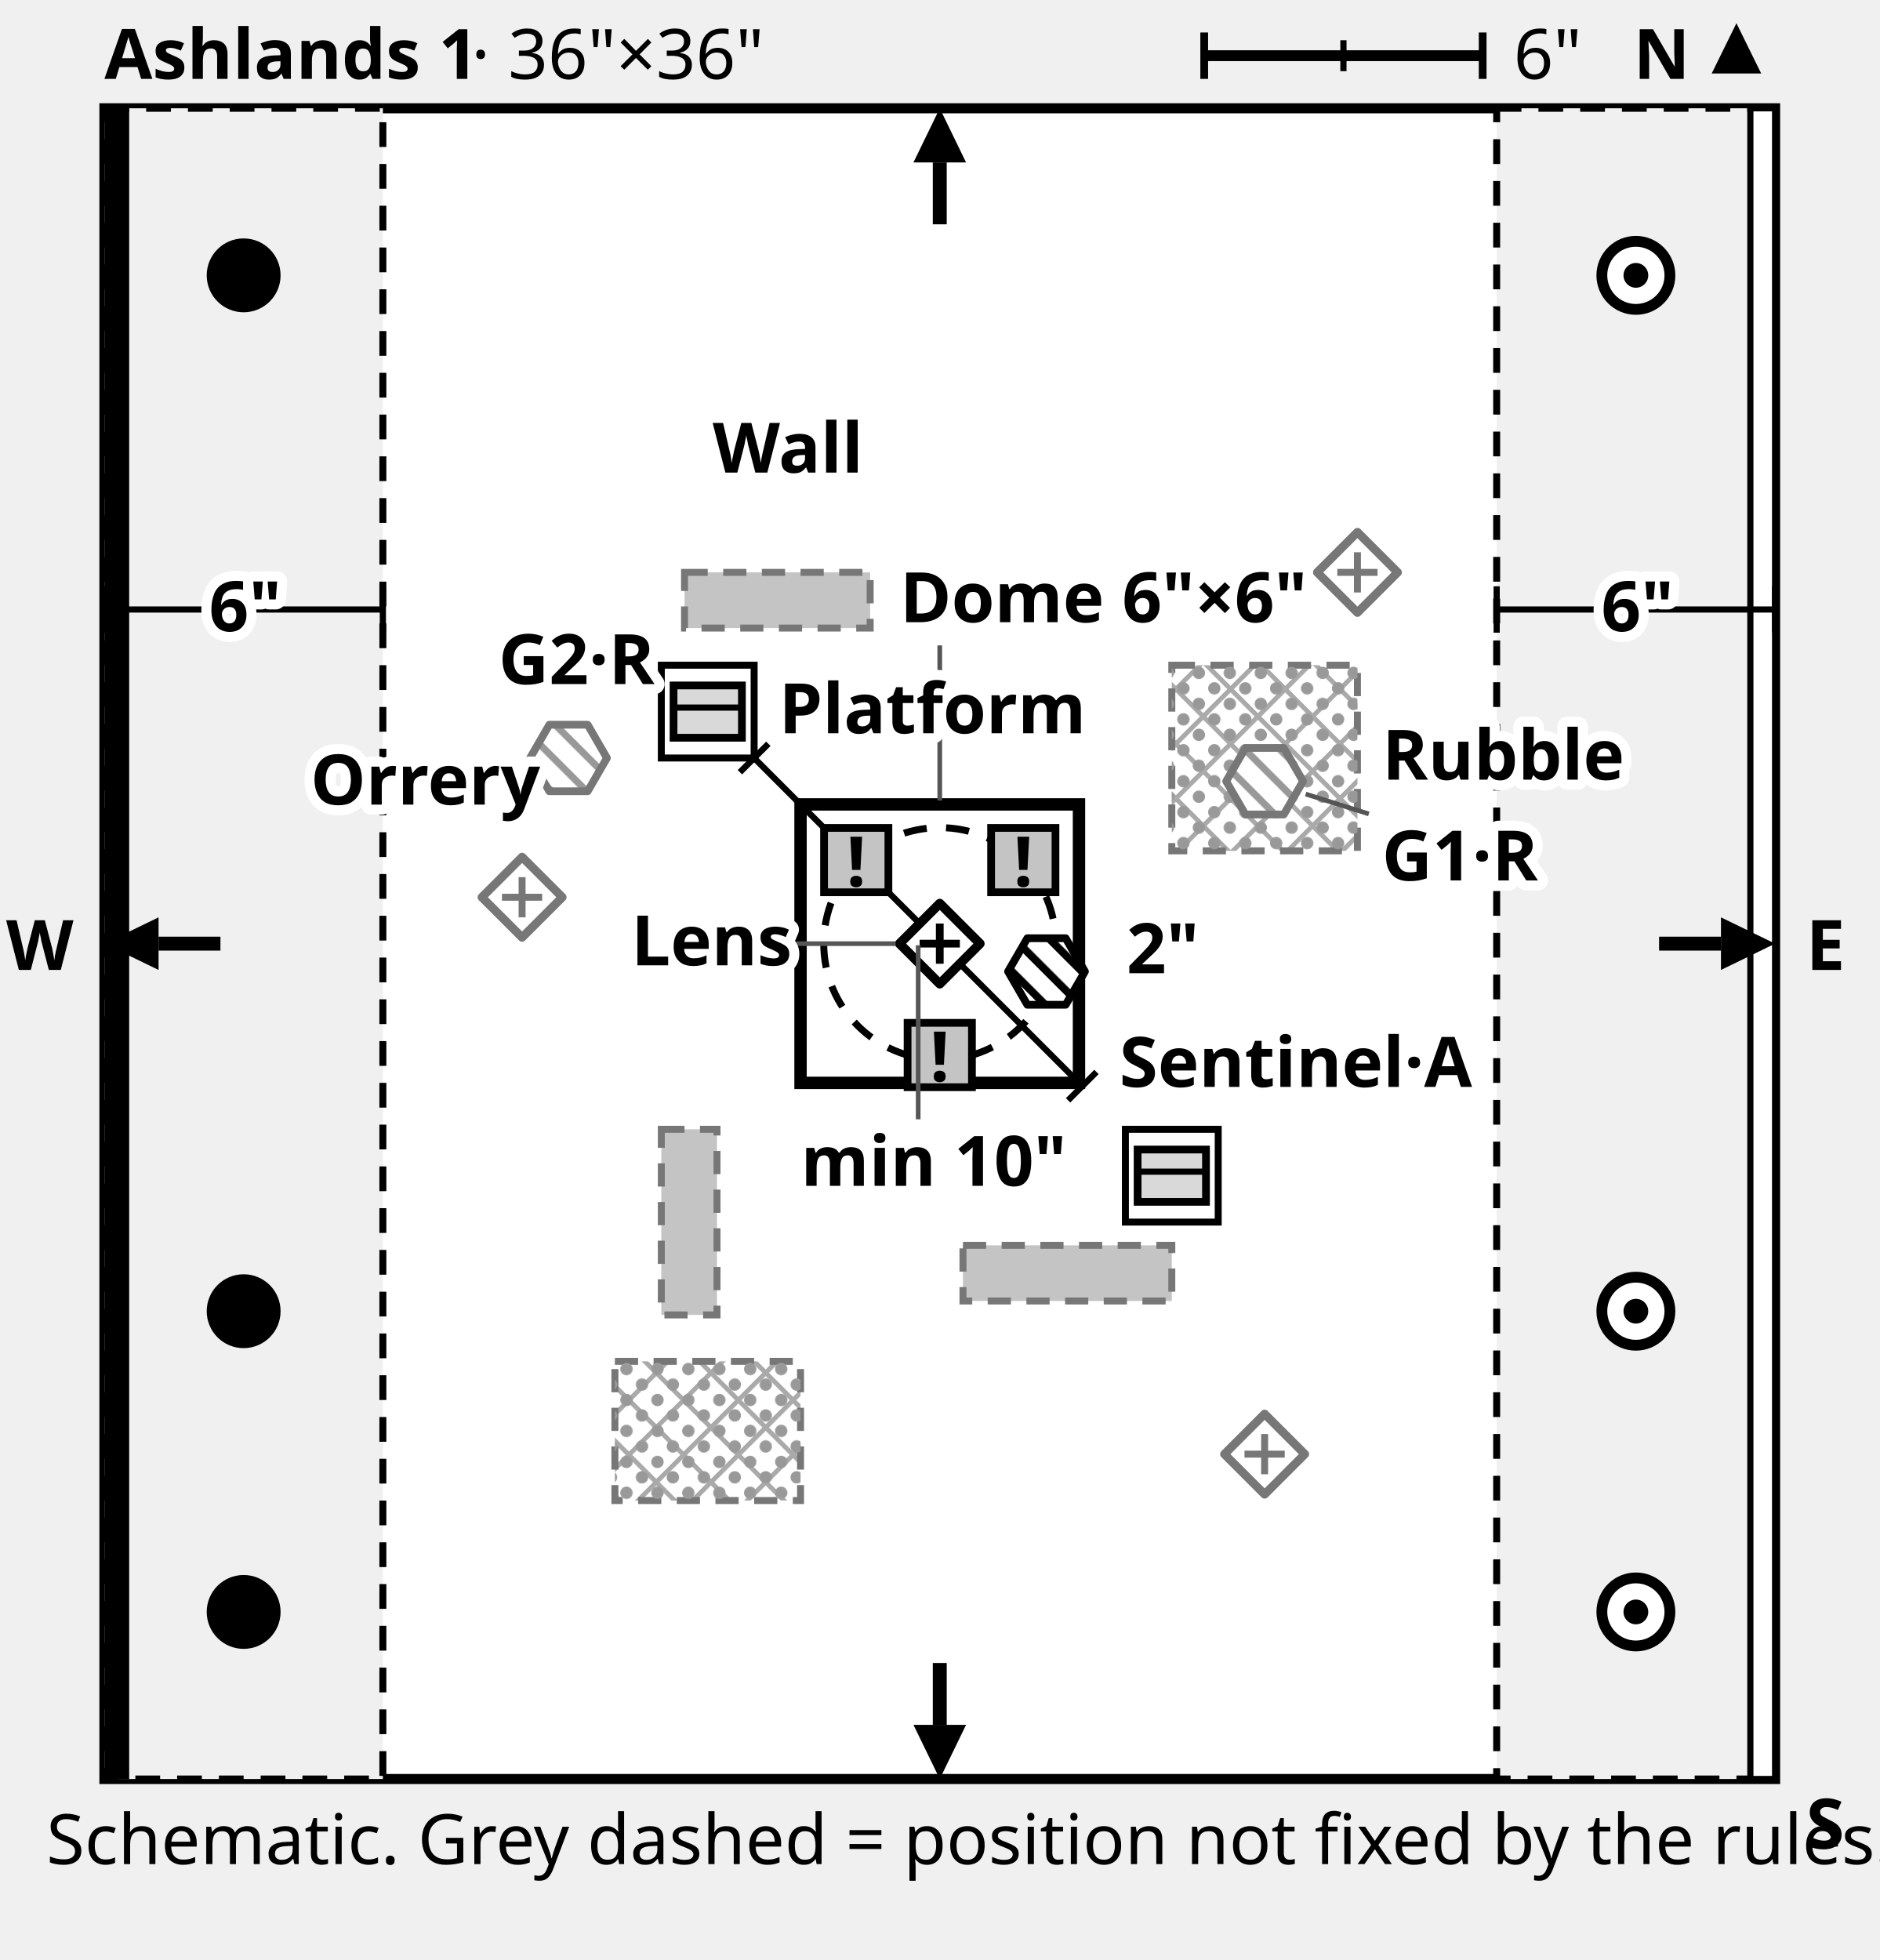
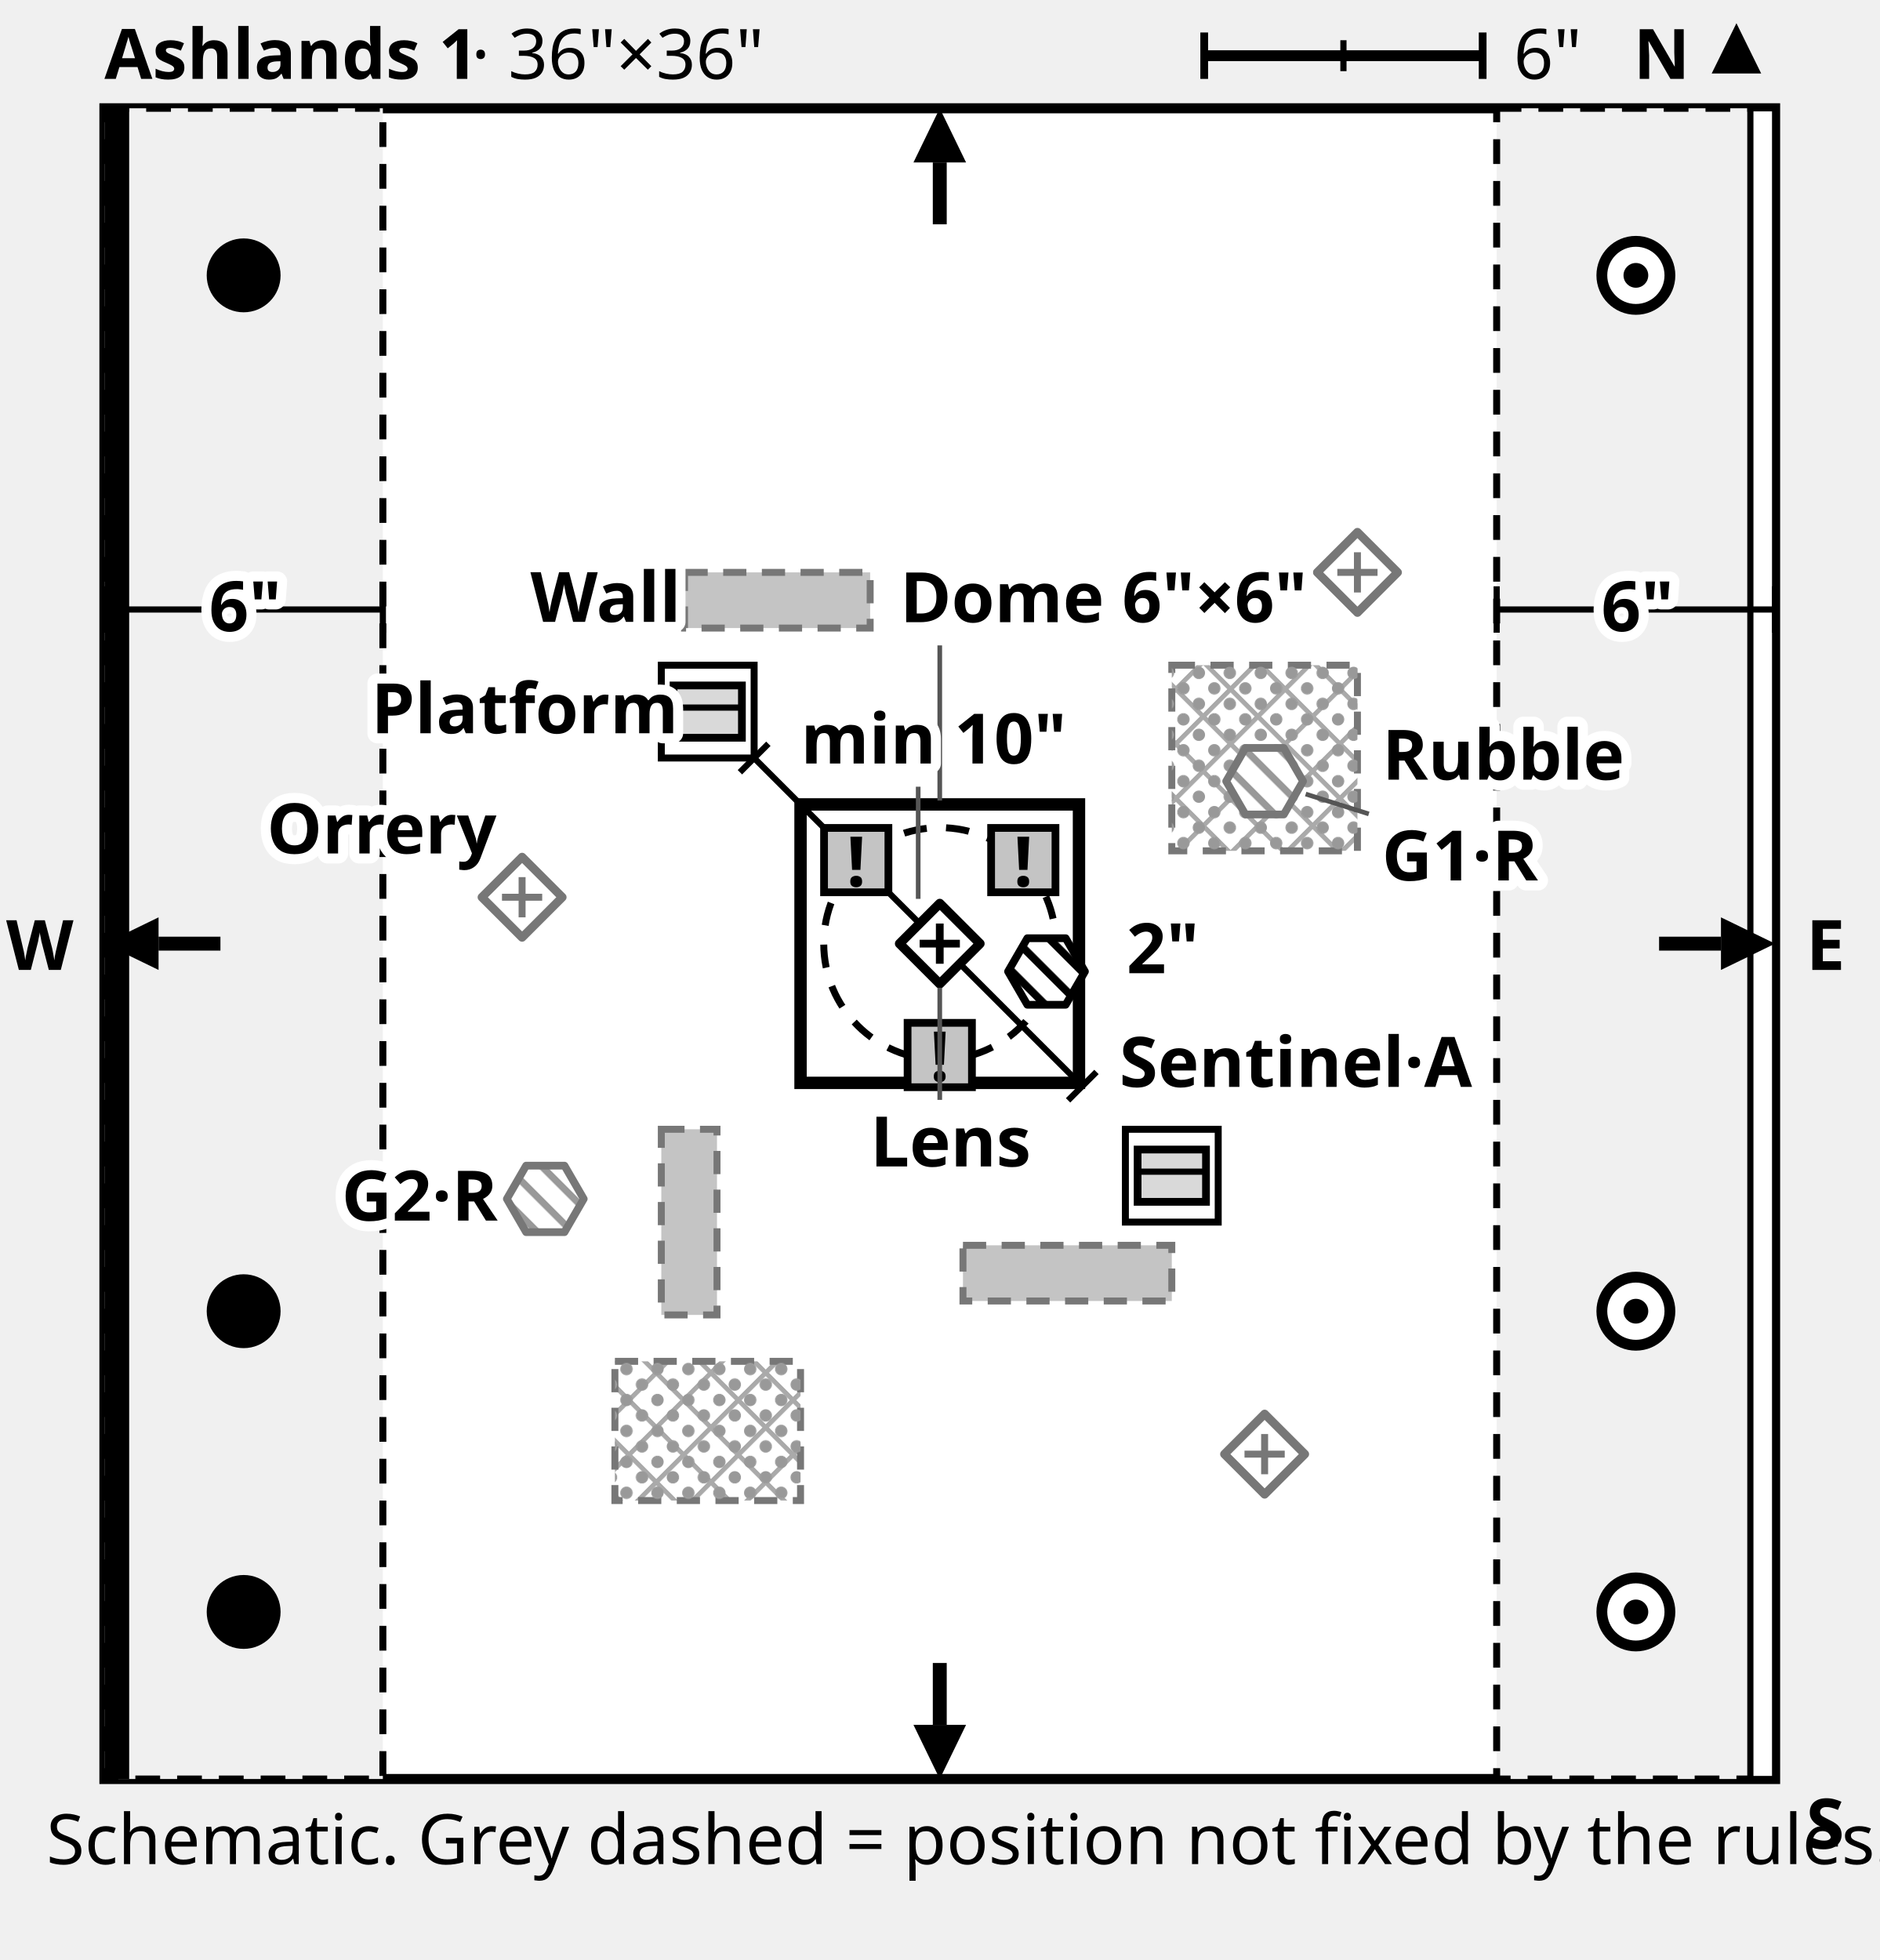
<svg xmlns="http://www.w3.org/2000/svg" width="243pt" height="253.4pt" viewBox="0 0 243 253.4">
  <defs>
    <pattern id="p-cover" width="5" height="5" patternUnits="userSpaceOnUse" patternTransform="rotate(45)">
      <rect width="5" height="5" fill="#fff" />
      <path d="M0 0.5H5M0.5 0V5" stroke="#444" stroke-width="0.7" fill="none" />
    </pattern>
    <pattern id="p-diff" width="4" height="4" patternUnits="userSpaceOnUse">
      <rect width="4" height="4" fill="#fff" />
      <circle cx="1" cy="1" r="0.75" fill="#222" />
      <circle cx="3" cy="3" r="0.75" fill="#222" />
    </pattern>
    <pattern id="p-imp" width="2.4" height="2.4" patternUnits="userSpaceOnUse" patternTransform="rotate(45)">
      <rect width="2.4" height="2.4" fill="#fff" />
      <path d="M0.4 0V2.4" stroke="#000" stroke-width="0.95" fill="none" />
    </pattern>
    <pattern id="p-mon" width="3.2" height="3.2" patternUnits="userSpaceOnUse" patternTransform="rotate(-45)">
      <rect width="3.2" height="3.2" fill="#fff" />
      <path d="M0.5 0V3.2" stroke="#000" stroke-width="1" fill="none" />
    </pattern>
    <pattern id="p-aoe" width="4" height="4" patternUnits="userSpaceOnUse" patternTransform="rotate(-45)">
      <rect width="4" height="4" fill="#fff" />
      <path d="M0.5 0V4" stroke="#777" stroke-width="1.4" fill="none" />
    </pattern>
  </defs>
  <defs>
    <pattern id="p-cover-l" width="5" height="5" patternUnits="userSpaceOnUse" patternTransform="rotate(45)">
      <rect width="5" height="5" fill="#fff" />
      <path d="M0 0.5H5M0.5 0V5" stroke="#aaa" stroke-width="0.6" fill="none" />
    </pattern>
    <pattern id="p-diff-l" width="4" height="4" patternUnits="userSpaceOnUse">
      <rect width="4" height="4" fill="#fff" />
      <circle cx="1" cy="1" r="0.7" fill="#999" />
      <circle cx="3" cy="3" r="0.7" fill="#999" />
    </pattern>
    <pattern id="p-imp-l" width="2.6" height="2.6" patternUnits="userSpaceOnUse" patternTransform="rotate(45)">
      <rect width="2.6" height="2.6" fill="#fff" />
      <path d="M0.4 0V2.6" stroke="#aaa" stroke-width="0.8" fill="none" />
    </pattern>
    <pattern id="p-mon-l" width="3.2" height="3.2" patternUnits="userSpaceOnUse" patternTransform="rotate(-45)">
      <rect width="3.2" height="3.2" fill="#fff" />
      <path d="M0.5 0V3.2" stroke="#999" stroke-width="0.9" fill="none" />
    </pattern>
    <pattern id="p-water" width="6" height="4" patternUnits="userSpaceOnUse">
      <rect width="6" height="4" fill="#fff" />
      <path d="M0 2.2Q1.5 0.4 3 2.2T6 2.2" stroke="#333" stroke-width="0.8" fill="none" />
    </pattern>
    <pattern id="p-water-l" width="6" height="4" patternUnits="userSpaceOnUse">
      <rect width="6" height="4" fill="#fff" />
      <path d="M0 2.2Q1.5 0.4 3 2.2T6 2.2" stroke="#aaa" stroke-width="0.8" fill="none" />
    </pattern>
    <pattern id="p-slip" width="6" height="6" patternUnits="userSpaceOnUse" patternTransform="rotate(-30)">
      <rect width="6" height="6" fill="#fff" />
      <path d="M0.5 1.5H3.5M3.5 4.5H5.5" stroke="#333" stroke-width="0.9" fill="none" />
    </pattern>
    <pattern id="p-slip-l" width="6" height="6" patternUnits="userSpaceOnUse" patternTransform="rotate(-30)">
      <rect width="6" height="6" fill="#fff" />
      <path d="M0.5 1.5H3.5M3.5 4.5H5.5" stroke="#aaa" stroke-width="0.9" fill="none" />
    </pattern>
    <pattern id="p-dark" width="4" height="4" patternUnits="userSpaceOnUse">
      <rect width="4" height="4" fill="#d9d9d9" />
      <path d="M0 4L4 0" stroke="#fff" stroke-width="0.9" fill="none" />
    </pattern>
    <pattern id="p-diffo" width="4" height="4" patternUnits="userSpaceOnUse">
      <circle cx="1" cy="1" r="0.8" fill="#222" />
      <circle cx="3" cy="3" r="0.8" fill="#222" />
    </pattern>
    <pattern id="p-diffo-l" width="4" height="4" patternUnits="userSpaceOnUse">
      <circle cx="1" cy="1" r="0.8" fill="#999" />
      <circle cx="3" cy="3" r="0.8" fill="#999" />
    </pattern>
    <pattern id="p-chasm" width="6" height="6" patternUnits="userSpaceOnUse">
      <rect width="6" height="6" fill="#d4d4d4" />
      <path d="M1.5 0V6M4.5 0V6" stroke="#333" stroke-width="1.1" stroke-dasharray="2.6 1.6" fill="none" />
    </pattern>
    <pattern id="p-chasm-l" width="6" height="6" patternUnits="userSpaceOnUse">
      <rect width="6" height="6" fill="#efefef" />
      <path d="M1.5 0V6M4.5 0V6" stroke="#aaa" stroke-width="1.1" stroke-dasharray="2.6 1.6" fill="none" />
    </pattern>
    <clipPath id="bclip">
      <rect x="13.5" y="14" width="216" height="216" />
    </clipPath>
  </defs>
  <rect x="13.5" y="14" width="216" height="216" fill="#fff" stroke="#000" stroke-width="1.3" />
  <g data-glyph="zone-A">
    <rect x="13.5" y="14" width="36" height="216" fill="#f0f0f0" stroke="#000" stroke-width="0.9" stroke-dasharray="3.2 2.2" />
    <rect x="13.5" y="14" width="3.2" height="216" fill="#000" />
  </g>
  <g data-glyph="dim">
    <line x1="13.5" y1="78.8" x2="49.5" y2="78.8" stroke="#000" stroke-width="0.8" stroke-linecap="butt" />
    <line x1="13.5" y1="75.8" x2="13.5" y2="81.8" stroke="#000" stroke-width="0.8" stroke-linecap="butt" />
    <line x1="49.5" y1="75.8" x2="49.5" y2="81.8" stroke="#000" stroke-width="0.8" stroke-linecap="butt" />
  </g>
  <g data-glyph="zone-B">
    <rect x="193.5" y="14" width="36" height="216" fill="#f0f0f0" stroke="#000" stroke-width="0.9" stroke-dasharray="3.2 2.2" />
    <rect x="226.3" y="14" width="3.2" height="216" fill="#fff" stroke="#000" stroke-width="0.8" />
  </g>
  <g data-glyph="dim">
    <line x1="193.5" y1="78.8" x2="229.5" y2="78.8" stroke="#000" stroke-width="0.8" stroke-linecap="butt" />
    <line x1="193.5" y1="75.8" x2="193.5" y2="81.8" stroke="#000" stroke-width="0.8" stroke-linecap="butt" />
    <line x1="229.5" y1="75.8" x2="229.5" y2="81.8" stroke="#000" stroke-width="0.8" stroke-linecap="butt" />
  </g>
  <g data-glyph="ter-open">
    <rect x="103.5" y="104" width="36" height="36" fill="none" stroke="#000" stroke-width="1.6" />
  </g>
  <g data-glyph="ter-blocking" data-state="illus">
    <rect x="88.5" y="74" width="24" height="7.2" fill="#c4c4c4" stroke="#777" stroke-width="0.9" stroke-dasharray="3 2" />
  </g>
  <g data-glyph="ter-blocking" data-state="illus">
    <rect x="124.5" y="161" width="27" height="7.2" fill="#c4c4c4" stroke="#777" stroke-width="0.9" stroke-dasharray="3 2" />
  </g>
  <g data-glyph="ter-blocking" data-state="illus">
    <rect x="85.5" y="146" width="7.2" height="24" fill="#c4c4c4" stroke="#777" stroke-width="0.9" stroke-dasharray="3 2" />
  </g>
  <g data-glyph="ter-coverdiff" data-state="illus">
    <rect x="151.5" y="86" width="24" height="24" fill="url(#p-cover-l)" stroke="#777" stroke-width="0.9" stroke-dasharray="3 2" />
    <rect x="151.5" y="86" width="24" height="24" fill="url(#p-diffo-l)" />
  </g>
  <g data-glyph="ter-coverdiff" data-state="illus">
    <rect x="79.5" y="176" width="24" height="18" fill="url(#p-cover-l)" stroke="#777" stroke-width="0.9" stroke-dasharray="3 2" />
    <rect x="79.5" y="176" width="24" height="18" fill="url(#p-diffo-l)" />
  </g>
  <g data-glyph="ter-open">
    <rect x="85.5" y="86" width="12" height="12" fill="none" stroke="#000" stroke-width="0.9" />
  </g>
  <g data-glyph="ter-open">
    <rect x="145.5" y="146" width="12" height="12" fill="none" stroke="#000" stroke-width="0.9" />
  </g>
  <g data-glyph="dim">
    <line x1="97.5" y1="98" x2="139.93" y2="140.43" stroke="#000" stroke-width="0.8" stroke-linecap="butt" />
    <line x1="99.34" y1="96.16" x2="95.66" y2="99.84" stroke="#000" stroke-width="0.8" stroke-linecap="butt" />
    <line x1="141.76" y1="138.59" x2="138.09" y2="142.26" stroke="#000" stroke-width="0.8" stroke-linecap="butt" />
  </g>
  <g data-glyph="ring">
    <g clip-path="url(#bclip)">
      <circle cx="121.5" cy="122" r="15" fill="none" stroke="#000" stroke-width="0.9" stroke-dasharray="3 2.5" />
    </g>
  </g>
  <g data-glyph="chest">
    <rect x="87.08" y="88.62" width="8.84" height="6.76" fill="#d9d9d9" stroke="#000" stroke-width="1" />
    <line x1="87.08" y1="91.48" x2="95.92" y2="91.48" stroke="#000" stroke-width="0.8" stroke-linecap="butt" />
  </g>
  <g data-glyph="chest">
    <rect x="147.08" y="148.62" width="8.84" height="6.76" fill="#d9d9d9" stroke="#000" stroke-width="1" />
    <line x1="147.08" y1="151.48" x2="155.92" y2="151.48" stroke="#000" stroke-width="0.8" stroke-linecap="butt" />
  </g>
  <g data-glyph="obj">
    <polygon points="121.5,116.8 126.7,122 121.5,127.2 116.3,122" fill="#fff" stroke="#000" stroke-width="1.2" stroke-linejoin="round" />
    <line x1="118.9" y1="122" x2="124.1" y2="122" stroke="#000" stroke-width="1" stroke-linecap="butt" />
    <line x1="121.5" y1="119.4" x2="121.5" y2="124.6" stroke="#000" stroke-width="1" stroke-linecap="butt" />
  </g>
  <g data-glyph="haz">
    <rect x="106.54" y="107.04" width="8.32" height="8.32" fill="#c4c4c4" stroke="#000" stroke-width="1" />
    <text x="110.7" y="114.6" font-weight="700" font-family="'Source Sans 3'" font-size="9" fill="#000" text-anchor="middle">!</text>
  </g>
  <g data-glyph="haz">
    <rect x="128.14" y="107.04" width="8.32" height="8.32" fill="#c4c4c4" stroke="#000" stroke-width="1" />
    <text x="132.3" y="114.6" font-weight="700" font-family="'Source Sans 3'" font-size="9" fill="#000" text-anchor="middle">!</text>
  </g>
  <g data-glyph="haz">
    <rect x="117.34" y="132.24" width="8.32" height="8.32" fill="#c4c4c4" stroke="#000" stroke-width="1" />
    <text x="121.5" y="139.8" font-weight="700" font-family="'Source Sans 3'" font-size="9" fill="#000" text-anchor="middle">!</text>
  </g>
  <g data-glyph="obj" data-state="illus">
    <polygon points="67.5,110.8 72.7,116 67.5,121.2 62.3,116" fill="#fff" stroke="#777" stroke-width="1.1" stroke-linejoin="round" />
    <line x1="64.9" y1="116" x2="70.1" y2="116" stroke="#777" stroke-width="0.9" stroke-linecap="butt" />
    <line x1="67.5" y1="113.4" x2="67.5" y2="118.6" stroke="#777" stroke-width="0.9" stroke-linecap="butt" />
  </g>
  <g data-glyph="obj" data-state="illus">
    <polygon points="175.5,68.8 180.7,74 175.5,79.2 170.3,74" fill="#fff" stroke="#777" stroke-width="1.1" stroke-linejoin="round" />
    <line x1="172.9" y1="74" x2="178.1" y2="74" stroke="#777" stroke-width="0.9" stroke-linecap="butt" />
    <line x1="175.5" y1="71.4" x2="175.5" y2="76.6" stroke="#777" stroke-width="0.9" stroke-linecap="butt" />
  </g>
  <g data-glyph="obj" data-state="illus">
    <polygon points="163.5,182.8 168.7,188 163.5,193.2 158.3,188" fill="#fff" stroke="#777" stroke-width="1.1" stroke-linejoin="round" />
    <line x1="160.9" y1="188" x2="166.1" y2="188" stroke="#777" stroke-width="0.9" stroke-linecap="butt" />
    <line x1="163.5" y1="185.4" x2="163.5" y2="190.6" stroke="#777" stroke-width="0.9" stroke-linecap="butt" />
  </g>
  <g data-glyph="mon">
    <polygon points="140.27,125.6 137.78,129.9 132.82,129.9 130.33,125.6 132.82,121.3 137.78,121.3" fill="url(#p-mon)" stroke="#000" stroke-width="1" stroke-linejoin="round" />
  </g>
  <g data-glyph="mon" data-state="illus">
    <polygon points="168.47,101 165.98,105.3 161.02,105.3 158.53,101 161.02,96.7 165.98,96.7" fill="url(#p-mon-l)" stroke="#777" stroke-width="1" stroke-linejoin="round" />
  </g>
  <g data-glyph="mon" data-state="illus">
-     <polygon points="78.47,98 75.98,102.3 71.02,102.3 68.53,98 71.02,93.7 75.98,93.7" fill="url(#p-mon-l)" stroke="#777" stroke-width="1" stroke-linejoin="round" />
+     <polygon points="75.47,155 72.98,159.3 68.02,159.3 65.53,155 68.02,150.7 72.98,150.7" fill="url(#p-mon-l)" stroke="#777" stroke-width="1" stroke-linejoin="round" />
  </g>
  <g data-glyph="arr-exit">
    <line x1="121.5" y1="29" x2="121.5" y2="21" stroke="#000" stroke-width="1.8" stroke-linecap="butt" />
    <polygon points="121.5,14 124.9,21 118.1,21" fill="#000" />
  </g>
  <g data-glyph="arr-exit">
    <line x1="214.5" y1="122" x2="222.5" y2="122" stroke="#000" stroke-width="1.8" stroke-linecap="butt" />
    <polygon points="229.5,122 222.5,125.4 222.5,118.6" fill="#000" />
  </g>
  <g data-glyph="arr-exit">
    <line x1="121.5" y1="215" x2="121.5" y2="223" stroke="#000" stroke-width="1.8" stroke-linecap="butt" />
    <polygon points="121.5,230 118.1,223 124.9,223" fill="#000" />
  </g>
  <g data-glyph="arr-exit">
    <line x1="28.5" y1="122" x2="20.5" y2="122" stroke="#000" stroke-width="1.8" stroke-linecap="butt" />
    <polygon points="13.5,122 20.5,118.6 20.5,125.4" fill="#000" />
  </g>
  <g data-glyph="hero-A">
    <circle cx="31.5" cy="35.6" r="4.4" fill="#000" stroke="#000" stroke-width="0.75" />
  </g>
  <g data-glyph="hero-A">
    <circle cx="31.5" cy="169.52" r="4.4" fill="#000" stroke="#000" stroke-width="0.75" />
  </g>
  <g data-glyph="hero-A">
    <circle cx="31.5" cy="208.4" r="4.4" fill="#000" stroke="#000" stroke-width="0.75" />
  </g>
  <g data-glyph="hero-B">
    <circle cx="211.5" cy="35.6" r="4.4" fill="#fff" stroke="#000" stroke-width="1.4" />
    <circle cx="211.5" cy="35.6" r="1.6" fill="#000" />
  </g>
  <g data-glyph="hero-B">
    <circle cx="211.5" cy="169.52" r="4.4" fill="#fff" stroke="#000" stroke-width="1.4" />
    <circle cx="211.5" cy="169.52" r="1.6" fill="#000" />
  </g>
  <g data-glyph="hero-B">
    <circle cx="211.5" cy="208.4" r="4.4" fill="#fff" stroke="#000" stroke-width="1.4" />
    <circle cx="211.5" cy="208.4" r="1.6" fill="#000" />
  </g>
  <text x="27.02" y="81.6" font-family="'Source Sans 3'" font-size="9" font-weight="600" fill="#000" stroke="#fff" stroke-width="2.6" stroke-linejoin="round" paint-order="stroke">6"</text>
  <text x="207.02" y="81.6" font-family="'Source Sans 3'" font-size="9" font-weight="600" fill="#000" stroke="#fff" stroke-width="2.6" stroke-linejoin="round" paint-order="stroke">6"</text>
  <text x="145.65" y="125.82" font-family="'Source Sans 3'" font-size="9" font-weight="600" fill="#000" stroke="#fff" stroke-width="2.6" stroke-linejoin="round" paint-order="stroke">2"</text>
  <g data-glyph="leader">
    <line x1="121.5" y1="103.5" x2="121.5" y2="83.44" stroke="#555" stroke-width="0.6" stroke-linecap="butt" />
  </g>
  <text x="116.35" y="80.44" font-family="'Source Sans 3'" font-size="9" font-weight="600" fill="#000" stroke="#fff" stroke-width="2.6" stroke-linejoin="round" paint-order="stroke">Dome 6"×6"</text>
-   <text x="92.14" y="61.1" font-family="'Source Sans 3'" font-size="9" font-weight="600" fill="#000" stroke="#fff" stroke-width="2.6" stroke-linejoin="round" paint-order="stroke">Wall</text>
+   <text x="68.58" y="80.4" font-family="'Source Sans 3'" font-size="9" font-weight="600" fill="#000" stroke="#fff" stroke-width="2.6" stroke-linejoin="round" paint-order="stroke">Wall</text>
  <text x="178.7" y="100.8" font-family="'Source Sans 3'" font-size="9" font-weight="600" fill="#000" stroke="#fff" stroke-width="2.6" stroke-linejoin="round" paint-order="stroke">Rubble</text>
-   <text x="100.7" y="94.8" font-family="'Source Sans 3'" font-size="9" font-weight="600" fill="#000" stroke="#fff" stroke-width="2.6" stroke-linejoin="round" paint-order="stroke">Platform</text>
-   <g data-glyph="leader">
-     <line x1="118.71" y1="122.21" x2="118.71" y2="144.71" stroke="#555" stroke-width="0.6" stroke-linecap="butt" />
-   </g>
-   <text x="103.53" y="153.31" font-family="'Source Sans 3'" font-size="9" font-weight="600" fill="#000" stroke="#fff" stroke-width="2.6" stroke-linejoin="round" paint-order="stroke">min 10"</text>
-   <g data-glyph="leader">
-     <line x1="115.8" y1="122" x2="101.3" y2="122" stroke="#555" stroke-width="0.6" stroke-linecap="butt" />
-   </g>
-   <text x="81.6" y="124.8" font-family="'Source Sans 3'" font-size="9" font-weight="600" fill="#000" stroke="#fff" stroke-width="2.6" stroke-linejoin="round" paint-order="stroke">Lens</text>
-   <text x="40.15" y="104.02" font-family="'Source Sans 3'" font-size="9" font-weight="600" fill="#000" stroke="#fff" stroke-width="2.6" stroke-linejoin="round" paint-order="stroke">Orrery</text>
+   <text x="47.99" y="94.8" font-family="'Source Sans 3'" font-size="9" font-weight="600" fill="#000" stroke="#fff" stroke-width="2.6" stroke-linejoin="round" paint-order="stroke">Platform</text>
+   <g data-glyph="leader">
+     <line x1="118.71" y1="116.21" x2="118.71" y2="101.71" stroke="#555" stroke-width="0.6" stroke-linecap="butt" />
+   </g>
+   <text x="103.53" y="98.71" font-family="'Source Sans 3'" font-size="9" font-weight="600" fill="#000" stroke="#fff" stroke-width="2.6" stroke-linejoin="round" paint-order="stroke">min 10"</text>
+   <g data-glyph="leader">
+     <line x1="121.5" y1="127.7" x2="121.5" y2="142.2" stroke="#555" stroke-width="0.6" stroke-linecap="butt" />
+   </g>
+   <text x="112.5" y="150.8" font-family="'Source Sans 3'" font-size="9" font-weight="600" fill="#000" stroke="#fff" stroke-width="2.6" stroke-linejoin="round" paint-order="stroke">Lens</text>
+   <text x="34.5" y="110.34" font-family="'Source Sans 3'" font-size="9" font-weight="600" fill="#000" stroke="#fff" stroke-width="2.6" stroke-linejoin="round" paint-order="stroke">Orrery</text>
  <text x="144.73" y="140.52" font-family="'Source Sans 3'" font-size="9" font-weight="600" fill="#000" stroke="#fff" stroke-width="2.6" stroke-linejoin="round" paint-order="stroke">Sentinel·A</text>
  <g data-glyph="leader">
    <line x1="168.81" y1="102.66" x2="176.97" y2="105.23" stroke="#555" stroke-width="0.6" stroke-linecap="butt" />
  </g>
  <text x="178.67" y="113.83" font-family="'Source Sans 3'" font-size="9" font-weight="600" fill="#000" stroke="#fff" stroke-width="2.6" stroke-linejoin="round" paint-order="stroke">G1·R</text>
-   <text x="64.46" y="88.44" font-family="'Source Sans 3'" font-size="9" font-weight="600" fill="#000" stroke="#fff" stroke-width="2.6" stroke-linejoin="round" paint-order="stroke">G2·R</text>
+   <text x="44.17" y="157.8" font-family="'Source Sans 3'" font-size="9" font-weight="600" fill="#000" stroke="#fff" stroke-width="2.6" stroke-linejoin="round" paint-order="stroke">G2·R</text>
  <text x="13.5" y="10.2" font-weight="700" font-family="'Source Sans 3'" font-size="9" fill="#000">Ashlands 1</text>
  <text x="60.94" y="10.2" font-weight="400" font-family="'Source Sans 3'" font-size="9" fill="#000">·  36"×36"</text>
  <g data-glyph="compass">
    <polygon points="224.5,3 221.3,9.5 227.7,9.5" fill="#000" />
    <text x="218.5" y="10.2" font-weight="700" font-family="'Source Sans 3'" font-size="9" fill="#000" text-anchor="end">N</text>
  </g>
  <g data-glyph="scale">
    <line x1="155.69" y1="7.2" x2="191.69" y2="7.2" stroke="#000" stroke-width="1.4" stroke-linecap="butt" />
    <line x1="155.69" y1="4.2" x2="155.69" y2="10.2" stroke="#000" stroke-width="1" stroke-linecap="butt" />
    <line x1="191.69" y1="4.2" x2="191.69" y2="10.2" stroke="#000" stroke-width="1" stroke-linecap="butt" />
    <line x1="173.69" y1="5.2" x2="173.69" y2="9.2" stroke="#000" stroke-width="0.8" stroke-linecap="butt" />
    <text x="195.69" y="10.2" font-weight="400" font-family="'Source Sans 3'" font-size="9" fill="#000">6"</text>
  </g>
  <text x="9.5" y="125.4" font-weight="700" font-family="'Source Sans 3'" font-size="9" fill="#000" text-anchor="end">W</text>
  <text x="233.5" y="125.4" font-weight="700" font-family="'Source Sans 3'" font-size="9" fill="#000">E</text>
  <text x="233.5" y="239" font-weight="700" font-family="'Source Sans 3'" font-size="9" fill="#000">S</text>
  <text x="6" y="241" font-weight="400" font-family="'Source Sans 3'" font-size="9" fill="#000">Schematic. Grey dashed = position not fixed by the rules.</text>
</svg>
